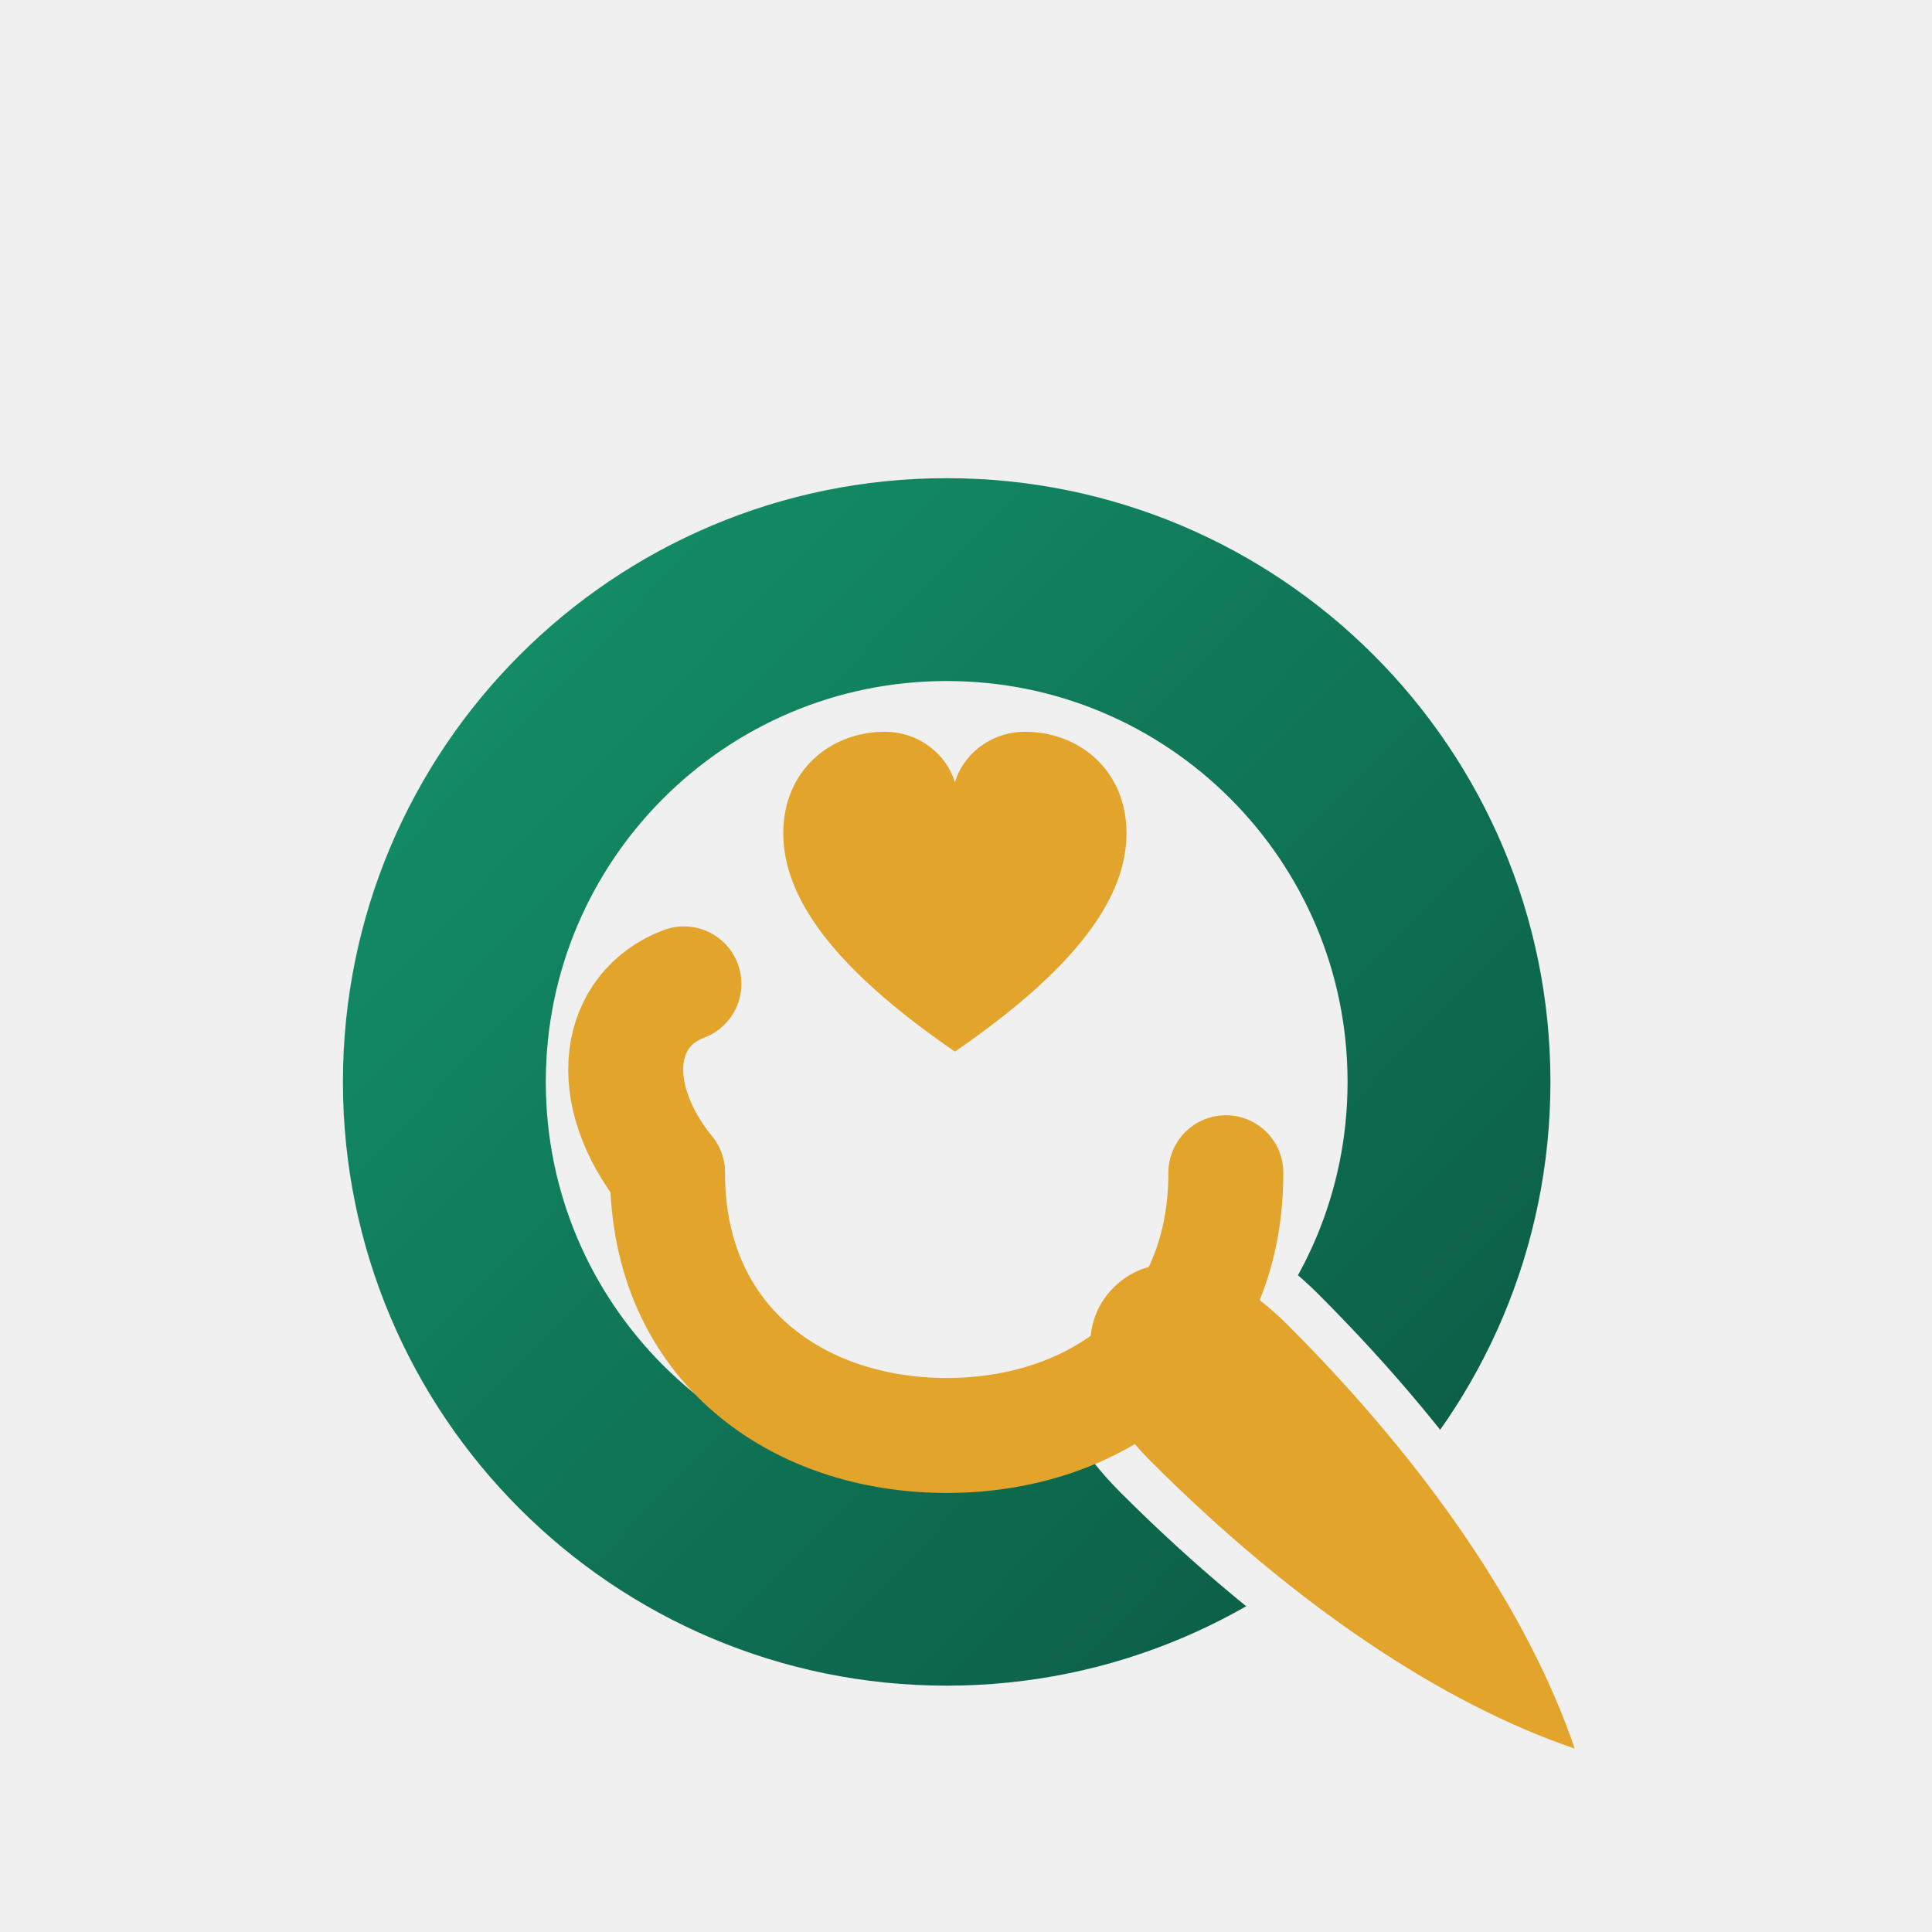
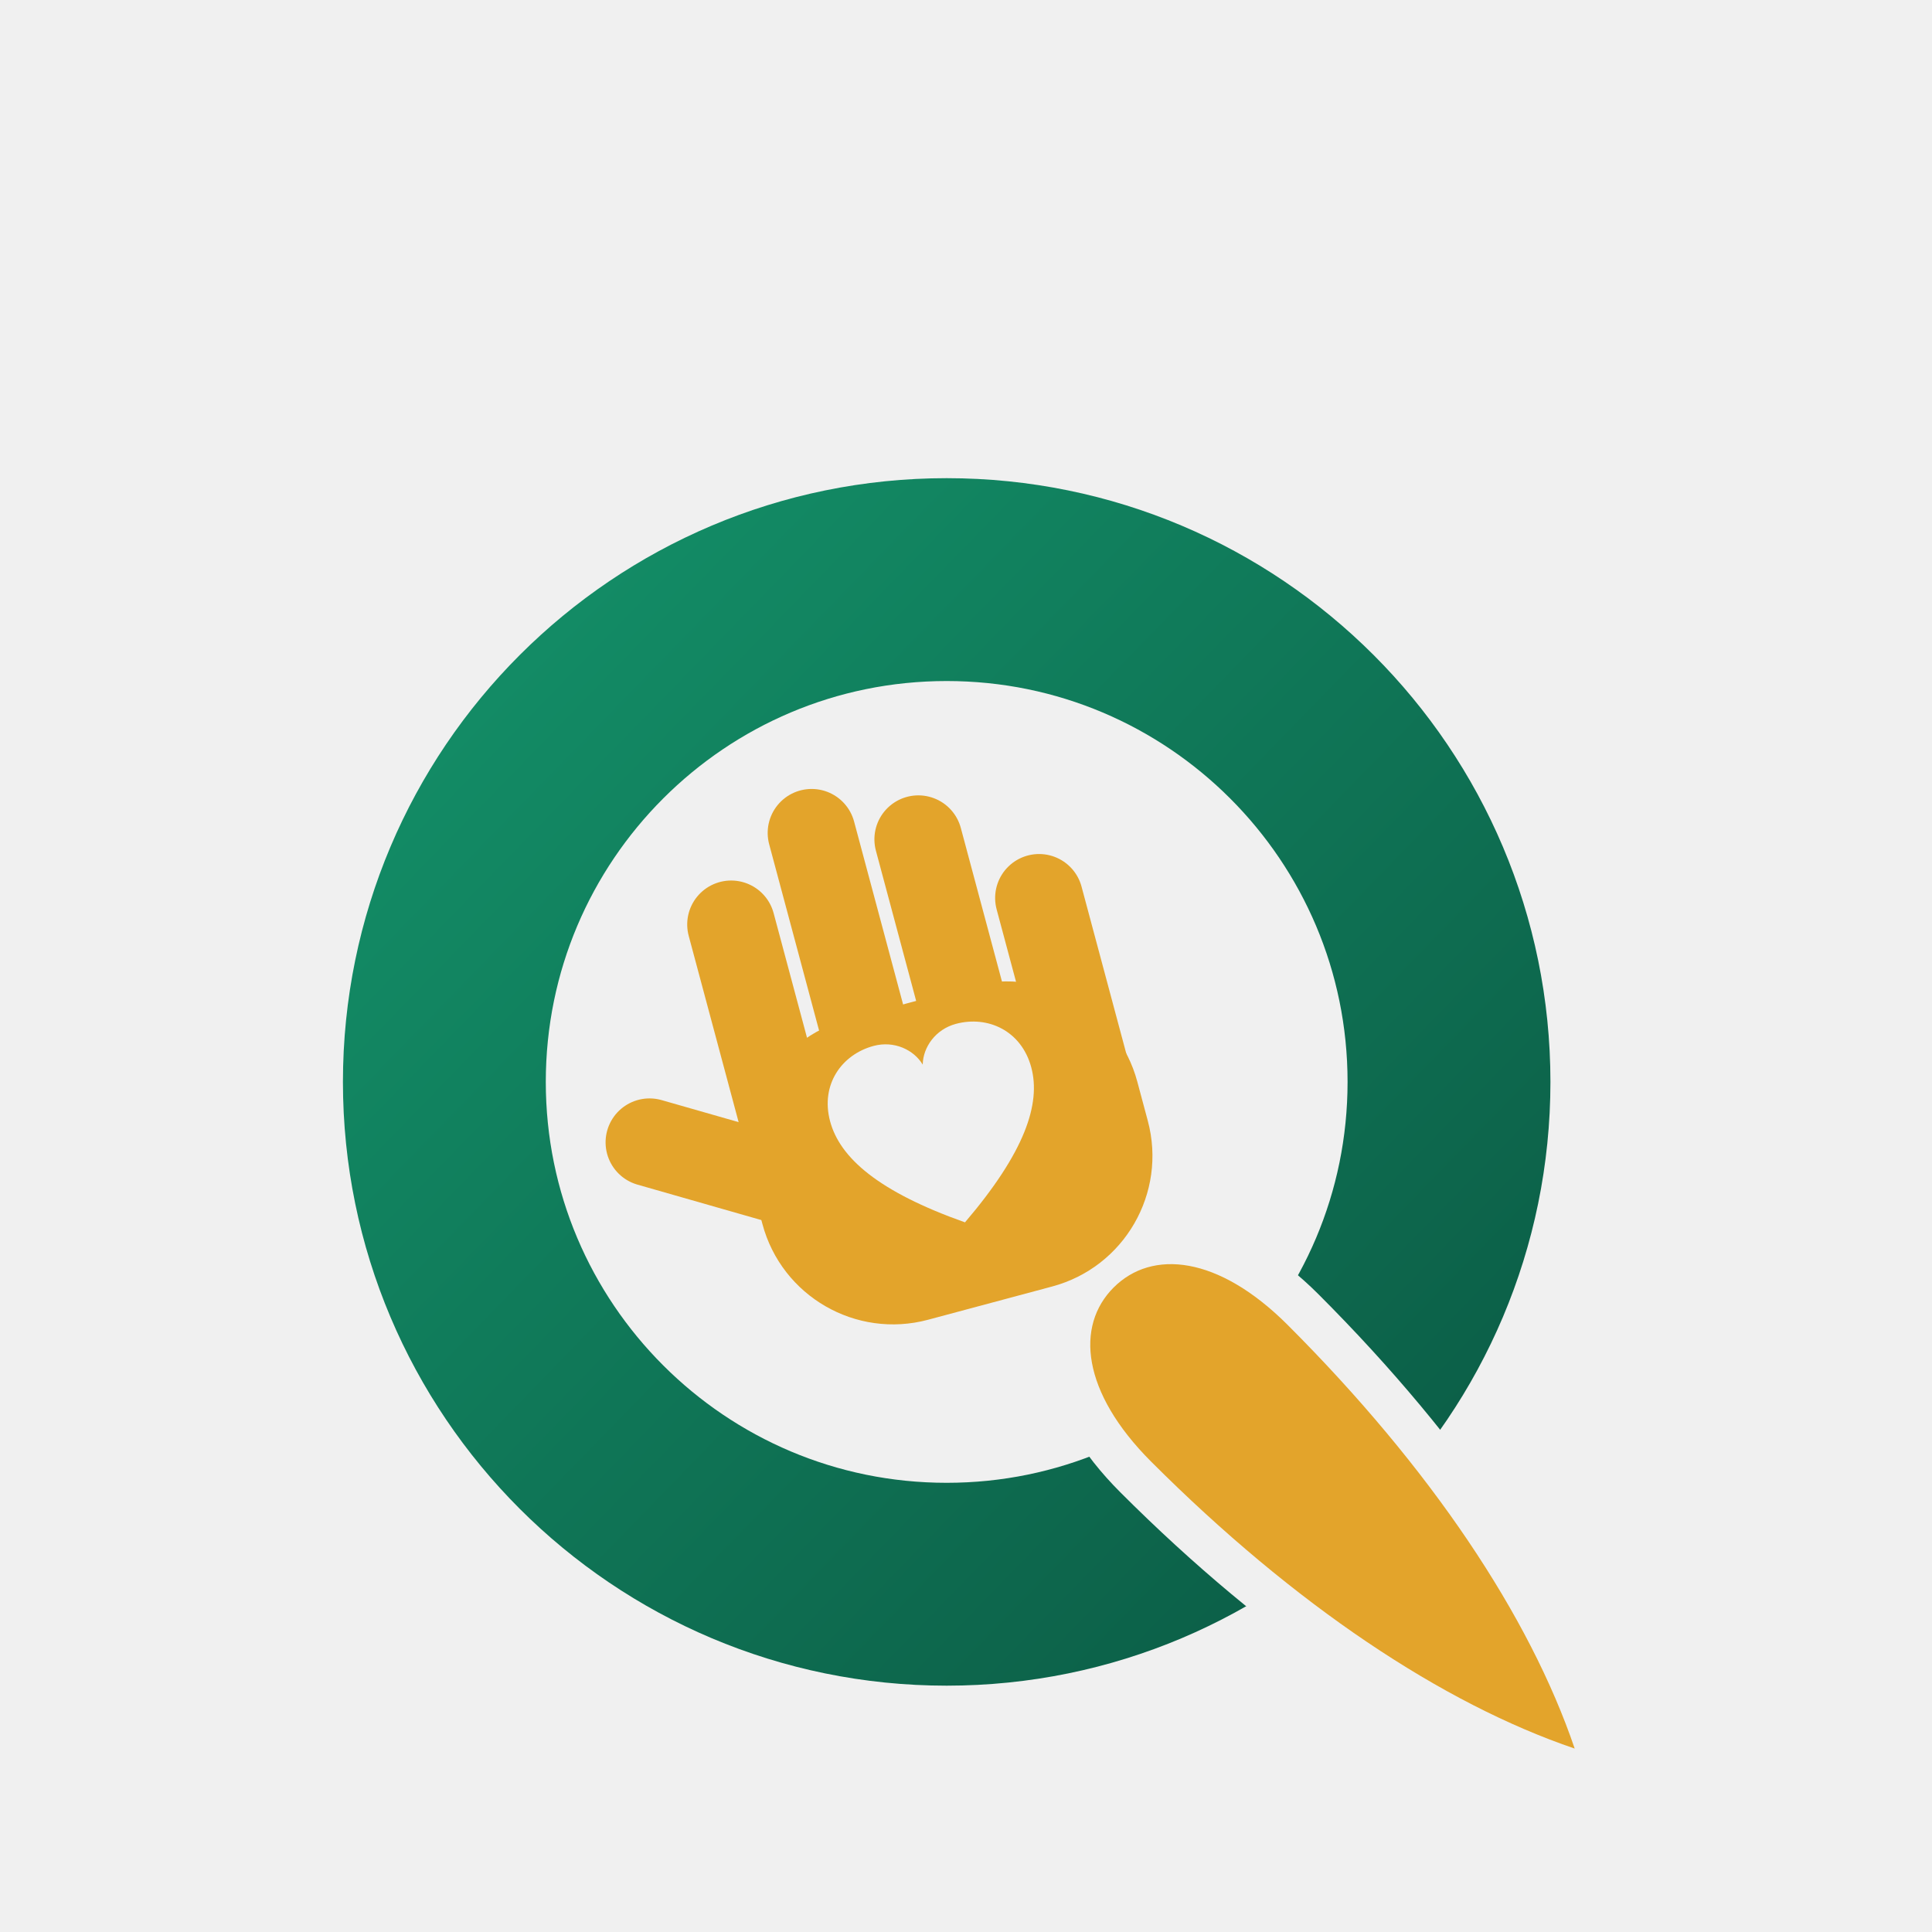
<svg xmlns="http://www.w3.org/2000/svg" viewBox="0 0 200 200" width="200" height="200" role="img">
  <defs>
    <linearGradient id="gm1" x1="24" y1="40" x2="168" y2="180" gradientUnits="userSpaceOnUse">
      <stop offset="0" stop-color="#159A6F" />
      <stop offset="1" stop-color="#0A5440" />
    </linearGradient>
    <mask id="mm1" maskUnits="userSpaceOnUse" x="-20" y="-20" width="240" height="240">
      <rect x="-20" y="-20" width="240" height="240" fill="#fff" />
      <g transform="matrix(0.70711 0.70711 0.70711 -0.70711 124 140)">
        <path d="M58,0 C45,6.4 27,10 6,10 C-4.2,10 -9.5,5.6 -9.5,0 C-9.5,-5.6 -4.2,-10 6,-10 C27,-10 45,-6.4 58,0 Z" fill="#000" stroke="#000" stroke-width="9" stroke-linejoin="round" />
      </g>
    </mask>
+     <mask id="pm1" maskUnits="userSpaceOnUse" x="-40" y="-40" width="280" height="280">
+       <rect x="-40" y="-40" width="280" height="280" fill="#fff" />
+       <g transform="translate(48 57) scale(0.7)">
+         <path d="M0,15 C-16,4 -22,-5 -22,-13 C-22,-21 -16,-26 -9,-26 C-4.5,-26 -1,-23 0,-19.5 C1,-23 4.5,-26 9,-26 C16,-26 22,-21 22,-13 C22,-5 16,4 0,15 Z" fill="#000" />
+       </g>
+     </mask>
  </defs>
  <g transform="translate(-2 0)">
    <circle cx="100" cy="112" r="52" fill="none" stroke="url(#gm1)" stroke-width="21" mask="url(#mm1)" />
-     <g transform="translate(100 118) scale(0.85) translate(-100 -118)">
-       <path d="M66,122 C66,143 82,154 100,154 C118,154 134,143 134,122" fill="none" stroke="#E3A42B" stroke-width="14" stroke-linecap="round" />
-       <path d="M66,122 C58,112 60,102 68,99" fill="none" stroke="#E3A42B" stroke-width="14" stroke-linecap="round" />
-       <g transform="translate(101 93) scale(0.95)">
-         <path d="M0,15 C-16,4 -22,-5 -22,-13 C-22,-21 -16,-26 -9,-26 C-4.5,-26 -1,-23 0,-19.5 C1,-23 4.5,-26 9,-26 C16,-26 22,-21 22,-13 C22,-5 16,4 0,15 Z" fill="#E3A42B" />
+     <g transform="translate(98 112) rotate(-15) scale(0.70) translate(-48 -46)">
+       <g mask="url(#pm1)">
+         <path d="M26,52 L26,16" stroke="#E3A42B" stroke-width="13" stroke-linecap="round" fill="none" />
+         <path d="M41,52 L41,6" stroke="#E3A42B" stroke-width="13" stroke-linecap="round" fill="none" />
+         <path d="M56,52 L56,11" stroke="#E3A42B" stroke-width="13" stroke-linecap="round" fill="none" />
+         <path d="M71,52 L71,24" stroke="#E3A42B" stroke-width="13" stroke-linecap="round" fill="none" />
+         <path d="M26,56 L6,44" stroke="#E3A42B" stroke-width="13" stroke-linecap="round" fill="none" />
+         <rect x="19" y="34" width="59" height="46" rx="20" fill="#E3A42B" />
      </g>
    </g>
    <g transform="matrix(0.70711 0.70711 0.70711 -0.70711 124 140)">
      <path d="M58,0 C45,6.4 27,10 6,10 C-4.2,10 -9.5,5.6 -9.5,0 C-9.5,-5.6 -4.2,-10 6,-10 C27,-10 45,-6.4 58,0 Z" fill="#E3A42B" />
    </g>
  </g>
</svg>
